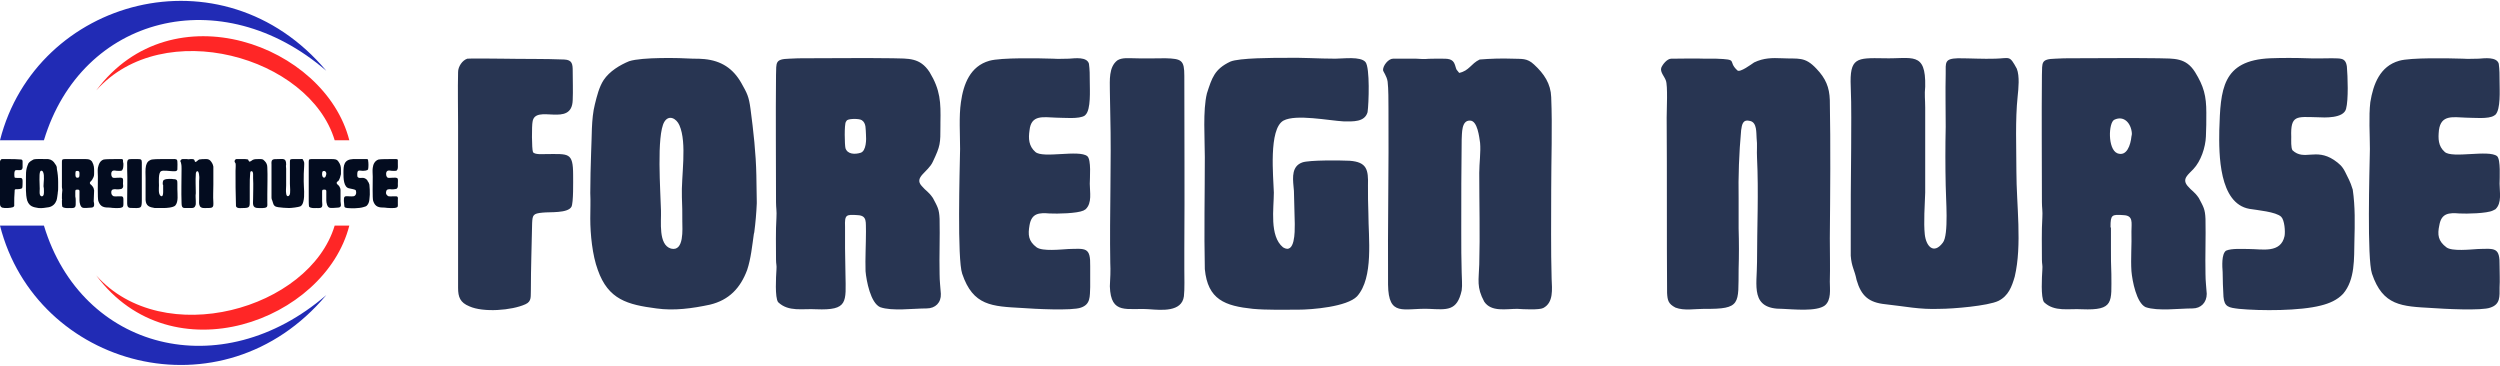
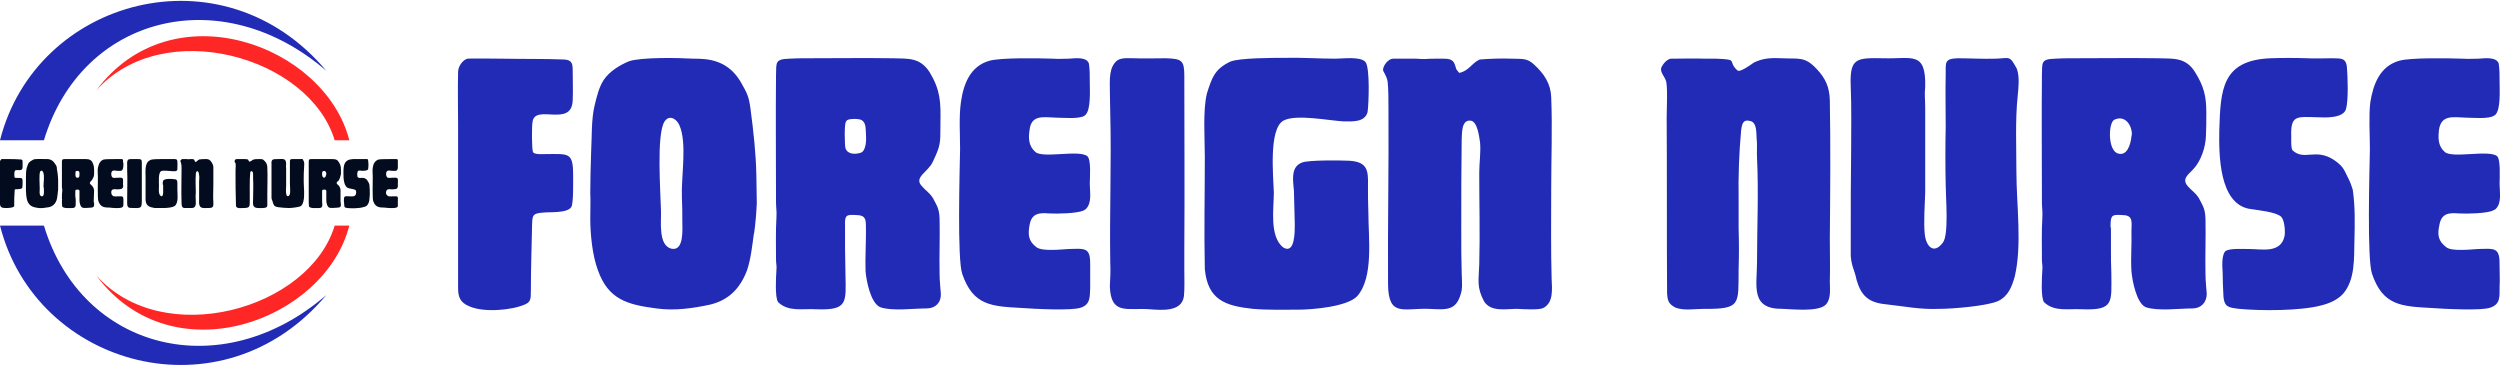
<svg xmlns="http://www.w3.org/2000/svg" xml:space="preserve" width="369px" height="54px" version="1.0" style="shape-rendering:geometricPrecision; text-rendering:geometricPrecision; image-rendering:optimizeQuality; fill-rule:evenodd; clip-rule:evenodd" viewBox="0 0 59.76 8.7">
  <defs>
    <style type="text/css">
   
    .fil2 {fill:#030C1F}
    .fil0 {fill:#212BB5}
-     .fil3 {fill:#283552}
    .fil1 {fill:#FF2626}
   
  </style>
  </defs>
  <g id="Layer_x0020_1">
-     <g id="_970519936">
+     <g id="_887504008">
      <g>
        <path class="fil0" d="M0 5.37c0.86,3.39 5.32,4.62 7.8,1.66 -2.51,2.17 -5.85,1.32 -6.75,-1.66l-1.05 0zm0 -2.04c0.86,-3.39 5.32,-4.62 7.8,-1.66 -2.51,-2.17 -5.85,-1.32 -6.75,1.66l-1.05 0z" />
        <path class="fil1" d="M8.35 5.37c-0.58,2.28 -4.24,3.63 -6.05,1.19 1.6,1.8 5.1,0.81 5.7,-1.19l0.35 0zm0 -2.04c-0.58,-2.28 -4.24,-3.63 -6.05,-1.19 1.6,-1.8 5.1,-0.81 5.7,1.19l0.35 0z" />
        <path class="fil2" d="M7.72 4.07c0.04,-0.02 0.08,0.01 0.08,0.06 0,0 0,0.01 0,0.01 -0.01,0.04 -0.02,0.1 -0.07,0.08 -0.04,-0.02 -0.04,-0.14 -0.01,-0.15zm-4.68 -0.03c0.01,0.23 0,0.46 0,0.69 0,0.04 0,0.07 0,0.11 0,0.14 0.08,0.1 0.18,0.11 0.06,0 0.15,0.01 0.16,-0.06 0.01,-0.03 0.01,-0.1 0.01,-0.13 0,-0.03 0,-0.06 0,-0.09l0 0c0,-0.27 0,-0.54 0,-0.81 0,-0.07 -0.02,-0.08 -0.09,-0.08 -0.05,0 -0.1,0 -0.15,0 -0.02,0 -0.06,0 -0.08,0.01 -0.04,0.03 -0.03,0.09 -0.03,0.14 0,0.04 0,0.07 0,0.11zm-2.54 -0.25c-0.1,-0.01 -0.2,-0.01 -0.29,-0.01 -0.02,0 -0.15,0 -0.17,0 -0.02,0.01 -0.04,0.04 -0.04,0.06 0,0.09 0,0.17 0,0.26 0,0.25 0,0.5 0,0.75 0,0.04 0.01,0.07 0.05,0.09 0.07,0.02 0.2,0.01 0.26,-0.01 0.04,-0.02 0.03,-0.04 0.03,-0.07 0,-0.1 0,-0.21 0.01,-0.31 0,-0.04 0,-0.05 0.04,-0.05 0.04,0 0.12,0 0.14,-0.03 0.01,-0.02 0.01,-0.12 0.01,-0.15 0,-0.1 -0.02,-0.09 -0.13,-0.09 -0.01,0 -0.05,0 -0.06,-0.01 -0.01,-0.02 -0.01,-0.13 0,-0.14 0.01,-0.09 0.18,0.03 0.19,-0.1 0,-0.05 0,-0.1 0,-0.14 0,-0.03 -0.01,-0.05 -0.04,-0.05zm8.33 0.6c-0.01,-0.03 -0.02,-0.06 -0.04,-0.08 -0.01,-0.03 -0.02,-0.04 -0.05,-0.06 -0.08,-0.05 -0.14,0.01 -0.19,-0.04 -0.01,-0.01 -0.01,-0.05 -0.01,-0.06 0,-0.11 0.03,-0.1 0.12,-0.09 0.04,0 0.13,0 0.14,-0.04 0.01,-0.05 0.01,-0.15 0,-0.2 0,-0.05 -0.03,-0.04 -0.07,-0.04 -0.04,0 -0.07,0 -0.11,0 -0.06,0 -0.12,0 -0.18,0 -0.22,0.01 -0.23,0.15 -0.23,0.33 0,0.12 0,0.35 0.14,0.37 0.03,0.01 0.12,0.02 0.15,0.04 0.01,0.01 0.02,0.07 0.01,0.09 -0.02,0.08 -0.1,0.06 -0.16,0.06 -0.03,0 -0.09,-0.01 -0.11,0.01 -0.02,0.01 -0.02,0.07 -0.02,0.1 0,0.03 0.01,0.07 0.01,0.11 0,0.05 0.02,0.05 0.07,0.06 0.1,0.01 0.28,0.01 0.38,-0.02 0.04,-0.01 0.08,-0.02 0.1,-0.05 0.06,-0.07 0.05,-0.17 0.06,-0.25 0,-0.08 0,-0.16 -0.01,-0.24l0 0zm-5.88 0.36c0,-0.09 -0.03,-0.08 -0.11,-0.08 -0.03,0 -0.12,0.01 -0.14,-0.01 -0.04,-0.03 -0.04,-0.06 -0.04,-0.1 0.01,-0.06 0.05,-0.06 0.1,-0.06 0.03,0.01 0.13,0 0.15,-0.01l0.01 -0.01c0.04,-0.03 0.02,-0.08 0.02,-0.11 0,-0.03 0.01,-0.12 -0.01,-0.13 -0.04,-0.04 -0.2,0.01 -0.24,-0.02 -0.03,-0.03 -0.03,-0.06 -0.03,-0.1 0.01,-0.08 0.07,-0.07 0.13,-0.06 0.03,0 0.1,0.01 0.13,-0.01l0 -0.01c0.03,-0.02 0.03,-0.11 0.03,-0.15 -0.01,-0.03 -0.01,-0.06 -0.01,-0.09 -0.01,-0.03 -0.06,-0.02 -0.09,-0.02 -0.03,0 -0.05,0 -0.08,0 -0.06,0 -0.24,0 -0.29,0.01 -0.09,0.03 -0.12,0.11 -0.14,0.2 -0.01,0.06 0,0.15 0,0.21 0,0.11 -0.01,0.52 0.01,0.58 0.05,0.15 0.14,0.16 0.28,0.16 0.05,0.01 0.23,0.02 0.27,0 0.05,-0.01 0.05,-0.05 0.05,-0.09 0,-0.04 0,-0.07 0,-0.1zm0.95 -0.35c0,0.05 0,0.1 0,0.15l0 0.01c0,0.03 0,0.14 -0.06,0.1 -0.06,-0.05 -0.04,-0.18 -0.04,-0.25 0,-0.08 -0.02,-0.3 0.05,-0.34 0.05,-0.03 0.21,0 0.28,0 0.04,0 0.1,0.01 0.11,-0.04 0,-0.04 0.01,-0.21 -0.01,-0.23 -0.02,-0.03 -0.1,-0.02 -0.14,-0.02 -0.08,0 -0.16,0 -0.24,0 -0.05,0 -0.21,0 -0.25,0.02 -0.07,0.03 -0.09,0.07 -0.11,0.14 -0.02,0.08 -0.01,0.21 -0.01,0.3 0,0.17 0,0.35 0,0.52 0.01,0.14 0.09,0.17 0.22,0.19 0.07,0 0.15,0 0.21,0 0.07,0 0.23,-0.01 0.28,-0.06 0.08,-0.09 0.05,-0.27 0.05,-0.39 0,-0.04 0,-0.08 0,-0.13 0,-0.07 0,-0.11 -0.09,-0.11 -0.04,-0.01 -0.18,-0.01 -0.21,0.01 -0.05,0.01 -0.05,0.06 -0.05,0.11 0,0 0,0.01 0.01,0.02zm-2.94 -0.32c0.02,-0.04 0.06,-0.02 0.07,0.01 0.04,0.09 0.01,0.24 0.01,0.34 0.01,0.04 0.01,0.07 0.01,0.11 0,0.03 0.01,0.14 -0.06,0.13 -0.06,-0.02 -0.04,-0.13 -0.04,-0.18 0,-0.09 -0.02,-0.35 0.01,-0.41zm0.42 0.51c0.01,-0.05 0.01,-0.09 0.01,-0.13l0 -0.01c0,-0.04 0,-0.08 0,-0.12 0,-0.11 -0.01,-0.21 -0.03,-0.31 0,-0.06 -0.01,-0.08 -0.04,-0.12 -0.04,-0.07 -0.09,-0.11 -0.17,-0.12 -0.02,0 -0.04,0 -0.05,0 -0.07,0 -0.24,-0.01 -0.3,0.01 -0.04,0.02 -0.09,0.05 -0.12,0.09 -0.02,0.04 -0.03,0.08 -0.04,0.11 -0.02,0.07 -0.02,0.16 -0.02,0.23 0,0.06 0,0.13 0,0.19 0,0.04 0,0.08 0,0.12 0,0.07 0.01,0.17 0.03,0.24 0.05,0.14 0.14,0.16 0.27,0.18 0.09,0.01 0.17,-0.01 0.25,-0.02 0.09,-0.02 0.15,-0.08 0.18,-0.16 0.02,-0.06 0.02,-0.12 0.03,-0.17l0 -0.01zm5.61 -0.81c-0.06,0 -0.06,0.02 -0.06,0.07 0,0.08 0,0.17 0,0.25 0,0.09 0,0.18 0,0.27 0,0.06 0.02,0.23 -0.01,0.27 -0.04,0.06 -0.08,0.01 -0.08,-0.04 -0.01,-0.05 0,-0.14 0,-0.19 0,-0.14 0,-0.27 0,-0.4 0,-0.04 -0.01,-0.06 0,-0.1 0,-0.16 -0.07,-0.13 -0.2,-0.13 -0.12,0 -0.16,0 -0.15,0.13 0,0.1 0,0.2 0,0.29 0,0.14 0,0.28 0,0.43 0,0.02 0,0.04 0,0.06l0 0.01c0,0.05 0.02,0.06 0.03,0.11 0.02,0.08 0.05,0.11 0.13,0.12 0.09,0.01 0.16,0.02 0.26,0.02 0.06,0 0.22,-0.02 0.27,-0.04 0.04,-0.02 0.06,-0.07 0.07,-0.11 0.04,-0.15 0.01,-0.34 0.01,-0.49 0,-0.12 0,-0.24 0.01,-0.35 0,-0.04 0.01,-0.1 -0.01,-0.13 -0.03,-0.07 -0.03,-0.05 -0.09,-0.05 -0.06,0 -0.12,0 -0.18,0zm-0.6 0.2c0,-0.06 -0.02,-0.11 -0.06,-0.15 -0.05,-0.06 -0.08,-0.05 -0.16,-0.05 -0.05,0 -0.09,0 -0.13,0.02 -0.01,0.01 -0.07,0.05 -0.08,0.04 -0.05,-0.05 0.01,-0.05 -0.1,-0.06 -0.01,0 -0.03,0 -0.05,0 -0.05,0 -0.1,0 -0.15,0l-0.01 0c-0.02,0 -0.04,0.03 -0.04,0.04 -0.01,0.02 0.01,0.05 0.02,0.06 0.01,0.03 0,0.14 0,0.18 0,0.27 0,0.54 0.01,0.81 0,0.04 0,0.05 0.03,0.07 0.04,0.02 0.09,0.01 0.14,0.01 0.17,0 0.16,-0.03 0.16,-0.19 0,-0.06 0,-0.12 0,-0.19 0,-0.04 0,-0.09 0,-0.13 0,-0.11 0,-0.22 0.01,-0.32 0,-0.03 0.01,-0.06 0.04,-0.05 0.03,0.01 0.03,0.06 0.03,0.08 0,0.03 0,0.06 0,0.09 0.01,0.17 0,0.33 0,0.49 0,0.11 -0.03,0.22 0.12,0.22 0.05,0 0.16,0.01 0.2,-0.02 0.03,-0.02 0.02,-0.07 0.02,-0.11 0,-0.07 0,-0.13 0,-0.2 0,-0.22 0.01,-0.43 0,-0.64zm-1.63 -0.19c-0.04,0.02 -0.05,0.05 -0.09,0.06 -0.02,-0.02 -0.01,-0.01 -0.02,-0.04 -0.01,-0.03 -0.04,-0.03 -0.07,-0.03l-0.03 0c-0.05,0 -0.03,0.01 -0.08,0l-0.11 0c-0.02,0 -0.05,0.03 -0.05,0.05 0,0.01 0.02,0.03 0.02,0.06 0.01,0.03 0.01,0.09 0.01,0.12 0,0.28 -0.01,0.55 0,0.82 0,0.16 0.07,0.11 0.18,0.12 0.09,0 0.14,0.01 0.16,-0.09 0,-0.02 0,-0.06 0,-0.08 0,-0.06 -0.01,-0.12 0,-0.18 0,-0.01 0,-0.02 0,-0.03l0 0c0,-0.14 -0.01,-0.28 0,-0.41 0,-0.03 0,-0.09 0.04,-0.09 0.03,0 0.04,0.08 0.04,0.1 0.01,0.05 0,0.1 0,0.14 0,0.15 0,0.29 0,0.43 0,0.07 -0.01,0.11 0.02,0.17 0.04,0.05 0.1,0.04 0.16,0.04 0.02,0 0.1,0 0.12,-0.01 0.05,-0.02 0.04,-0.08 0.04,-0.13 -0.01,-0.14 0,-0.28 0,-0.42 0,-0.14 0,-0.29 0,-0.43 -0.01,-0.06 -0.04,-0.11 -0.08,-0.15 -0.04,-0.03 -0.06,-0.03 -0.11,-0.03 -0.05,0 -0.1,0 -0.15,0.01zm-2.95 0.28c0.02,-0.01 0.06,-0.01 0.07,0 0.02,0.01 0.02,0.04 0.02,0.06 0,0.03 0,0.08 -0.02,0.09 -0.03,0.01 -0.06,0.01 -0.07,-0.02 -0.01,-0.02 -0.01,-0.11 0,-0.12 0,-0.01 0,-0.01 0,-0.01zm-0.26 -0.29c-0.07,0 -0.07,0.02 -0.07,0.08 0,0.19 0,0.39 0,0.59 0,0.03 0.01,0.04 0.01,0.07 -0.01,0.07 -0.01,0.13 -0.01,0.2 0,0.02 0.01,0.02 0,0.05 0,0.03 0,0.12 0.01,0.15 0.05,0.04 0.12,0.03 0.18,0.03 0.15,0.01 0.14,-0.03 0.14,-0.16 0,-0.04 0,-0.08 -0.01,-0.12 0,-0.04 0,-0.07 0,-0.1l0 -0.01c0,-0.05 0.01,-0.05 0.06,-0.05 0.05,0 0.04,0.04 0.04,0.08 0,0.06 0,0.12 0,0.18 0,0.05 0.02,0.15 0.07,0.17 0.05,0.02 0.15,0 0.21,0 0.04,0 0.07,-0.02 0.07,-0.06 0,-0.03 0,-0.06 -0.01,-0.09 0,-0.09 0.01,-0.18 0.01,-0.26 -0.01,-0.05 -0.01,-0.06 -0.04,-0.1 -0.02,-0.03 -0.03,-0.03 -0.05,-0.05 -0.04,-0.05 0.03,-0.07 0.05,-0.12 0.04,-0.07 0.04,-0.08 0.04,-0.17l0 -0.01c0,-0.09 0,-0.15 -0.05,-0.24 -0.05,-0.06 -0.1,-0.06 -0.17,-0.06 -0.14,0 -0.27,0 -0.4,0 -0.03,0 -0.06,0 -0.08,0zm7.96 0.97c0.01,-0.09 -0.02,-0.08 -0.1,-0.08 -0.03,0 -0.12,0.01 -0.14,-0.01 -0.04,-0.03 -0.05,-0.06 -0.04,-0.1 0.01,-0.06 0.05,-0.06 0.1,-0.06 0.03,0.01 0.12,0 0.15,-0.01l0.01 -0.01c0.03,-0.03 0.02,-0.08 0.02,-0.11 0,-0.03 0.01,-0.12 -0.01,-0.13 -0.04,-0.04 -0.21,0.01 -0.24,-0.02 -0.03,-0.03 -0.03,-0.06 -0.03,-0.1 0.01,-0.08 0.07,-0.07 0.13,-0.06 0.03,0 0.1,0.01 0.13,-0.01l0 -0.01c0.03,-0.02 0.02,-0.11 0.02,-0.15 0,-0.03 0,-0.06 0,-0.09 -0.01,-0.03 -0.07,-0.02 -0.09,-0.02 -0.03,0 -0.05,0 -0.08,0 -0.06,0 -0.24,0 -0.29,0.01 -0.09,0.03 -0.13,0.11 -0.14,0.2 -0.01,0.06 0,0.15 0,0.21 0,0.11 -0.01,0.52 0.01,0.58 0.05,0.15 0.14,0.16 0.28,0.16 0.05,0.01 0.23,0.02 0.27,0 0.05,-0.01 0.04,-0.05 0.04,-0.09 0,-0.04 0,-0.07 0,-0.1zm-2.07 -0.97c-0.06,0 -0.06,0.02 -0.06,0.08 0,0.19 0,0.39 0,0.59 0,0.03 0,0.04 0,0.07 0,0.07 0,0.13 0,0.2 0,0.02 0,0.02 0,0.05 0,0.03 0,0.12 0.01,0.15 0.05,0.04 0.11,0.03 0.18,0.03 0.15,0.01 0.14,-0.03 0.13,-0.16 0,-0.04 0,-0.08 0,-0.12 0,-0.04 0,-0.07 0,-0.1l0 -0.01c0,-0.05 0.01,-0.05 0.06,-0.05 0.05,0 0.04,0.04 0.04,0.08 0,0.06 0,0.12 0,0.18 0,0.05 0.02,0.15 0.07,0.17 0.05,0.02 0.15,0 0.21,0 0.04,0 0.07,-0.02 0.07,-0.06 0,-0.03 -0.01,-0.06 -0.01,-0.09 0,-0.09 0,-0.18 0,-0.26 0,-0.05 -0.01,-0.06 -0.03,-0.1 -0.02,-0.03 -0.03,-0.03 -0.05,-0.05 -0.03,-0.04 0,-0.06 0.03,-0.08 0.03,-0.04 0.05,-0.11 0.06,-0.16 0,-0.03 0,-0.07 0,-0.11 0,-0.07 -0.01,-0.12 -0.06,-0.19 -0.04,-0.06 -0.09,-0.06 -0.17,-0.06 -0.13,0 -0.26,0 -0.4,0 -0.02,0 -0.05,0 -0.08,0z" />
      </g>
-       <path class="fil3" d="M50.54 2.84c0.23,-0.11 0.4,0.08 0.42,0.32 0,0.02 0,0.05 -0.01,0.08 -0.02,0.2 -0.11,0.49 -0.34,0.4 -0.23,-0.1 -0.21,-0.73 -0.07,-0.8zm-24 -0.14c0.03,1.18 -0.02,2.37 0,3.56 0.01,0.19 0,0.37 -0.01,0.56 0.02,0.7 0.42,0.51 0.95,0.55 0.28,0.02 0.77,0.07 0.82,-0.31 0.02,-0.16 0.01,-0.48 0.01,-0.65 0,-0.15 0,-0.3 0,-0.45l0 -0.04c0.01,-1.38 0,-2.76 0,-4.13 0,-0.37 -0.06,-0.41 -0.45,-0.42 -0.25,0 -0.5,0.01 -0.76,0 -0.12,0 -0.28,-0.02 -0.39,0.05 -0.21,0.16 -0.18,0.48 -0.18,0.72 0,0.19 0.01,0.38 0.01,0.56zm-13.05 -1.3c-0.48,-0.02 -0.99,-0.01 -1.48,-0.02 -0.11,0 -0.78,-0.01 -0.84,0 -0.12,0.04 -0.22,0.19 -0.22,0.32 -0.01,0.42 0,0.86 0,1.29 0,1.29 0,2.58 0,3.87 0,0.22 0.05,0.35 0.27,0.44 0.33,0.15 1.01,0.1 1.34,-0.05 0.16,-0.07 0.12,-0.2 0.13,-0.35 0,-0.52 0.02,-1.06 0.03,-1.59 0.01,-0.19 0.02,-0.23 0.25,-0.25 0.17,-0.02 0.6,0.02 0.69,-0.14 0.05,-0.1 0.04,-0.61 0.04,-0.76 0,-0.55 -0.11,-0.5 -0.64,-0.5 -0.07,0 -0.29,0.02 -0.32,-0.05 -0.03,-0.07 -0.03,-0.63 -0.01,-0.72 0.06,-0.44 0.94,0.15 0.96,-0.52 0.01,-0.22 0,-0.47 0,-0.69 0,-0.17 -0.01,-0.27 -0.2,-0.28zm42.74 3.08c-0.04,-0.14 -0.11,-0.27 -0.17,-0.39 -0.07,-0.14 -0.14,-0.2 -0.27,-0.29 -0.44,-0.29 -0.71,0.03 -0.99,-0.23 -0.04,-0.06 -0.03,-0.24 -0.03,-0.32 -0.02,-0.53 0.13,-0.48 0.62,-0.47 0.18,0.01 0.63,0.03 0.69,-0.2 0.06,-0.22 0.04,-0.77 0.02,-1.01 -0.03,-0.23 -0.17,-0.19 -0.36,-0.2 -0.2,0 -0.39,0.01 -0.59,0 -0.28,-0.01 -0.6,-0.01 -0.88,0 -1.16,0.05 -1.19,0.75 -1.22,1.72 -0.01,0.57 -0.01,1.75 0.72,1.88 0.18,0.03 0.64,0.07 0.76,0.19 0.08,0.08 0.1,0.35 0.08,0.46 -0.09,0.42 -0.54,0.31 -0.84,0.31 -0.15,0 -0.43,-0.02 -0.56,0.04 -0.11,0.08 -0.09,0.38 -0.08,0.51 0,0.2 0.01,0.39 0.02,0.59 0.02,0.25 0.13,0.26 0.37,0.29 0.52,0.05 1.46,0.05 1.96,-0.08 0.2,-0.05 0.39,-0.13 0.53,-0.28 0.29,-0.34 0.26,-0.85 0.27,-1.27 0.01,-0.4 0.02,-0.81 -0.04,-1.22l-0.01 -0.03zm-30.17 1.86c0.01,-0.46 -0.11,-0.42 -0.52,-0.41 -0.18,0.01 -0.62,0.06 -0.76,-0.04 -0.2,-0.15 -0.21,-0.3 -0.17,-0.53 0.05,-0.29 0.23,-0.3 0.48,-0.28 0.18,0.01 0.66,0 0.81,-0.07l0.05 -0.03c0.16,-0.15 0.1,-0.41 0.1,-0.61 0,-0.13 0.04,-0.58 -0.06,-0.66 -0.2,-0.16 -1.06,0.06 -1.24,-0.1 -0.16,-0.14 -0.17,-0.32 -0.14,-0.52 0.04,-0.38 0.33,-0.31 0.64,-0.3 0.17,0 0.55,0.04 0.68,-0.05l0.02 -0.02c0.13,-0.13 0.1,-0.59 0.1,-0.79 0,-0.15 0,-0.29 -0.02,-0.43 -0.05,-0.17 -0.33,-0.13 -0.48,-0.12 -0.14,0 -0.24,0.01 -0.38,0 -0.32,-0.01 -1.24,-0.03 -1.52,0.05 -0.46,0.13 -0.62,0.56 -0.68,0.99 -0.05,0.34 -0.02,0.77 -0.02,1.12 -0.01,0.52 -0.07,2.63 0.05,2.98 0.26,0.77 0.71,0.78 1.44,0.82 0.26,0.02 1.19,0.07 1.4,-0.01 0.23,-0.08 0.21,-0.26 0.22,-0.49 0,-0.16 0,-0.33 0,-0.5zm4.87 -1.8c0.01,0.26 0.01,0.52 0.02,0.78l0 0.03c0,0.15 0.01,0.72 -0.28,0.54 -0.33,-0.27 -0.22,-0.93 -0.22,-1.31 -0.01,-0.37 -0.13,-1.52 0.23,-1.72 0.3,-0.16 1.08,0 1.45,0.02 0.21,0 0.49,0.02 0.56,-0.22 0.03,-0.2 0.06,-1.07 -0.05,-1.2 -0.12,-0.14 -0.53,-0.08 -0.72,-0.08 -0.4,0 -0.8,-0.03 -1.21,-0.02 -0.26,0 -1.09,0 -1.3,0.09 -0.38,0.18 -0.44,0.39 -0.56,0.76 -0.1,0.41 -0.05,1.08 -0.05,1.52 0,0.89 -0.02,1.78 0,2.68 0.07,0.73 0.48,0.88 1.15,0.95 0.33,0.03 0.73,0.02 1.07,0.02 0.35,0 1.18,-0.07 1.42,-0.32 0.4,-0.45 0.27,-1.4 0.27,-1.98 -0.01,-0.22 -0.01,-0.45 -0.01,-0.67 0.01,-0.37 -0.02,-0.56 -0.44,-0.59 -0.21,-0.01 -0.96,-0.02 -1.13,0.04 -0.25,0.09 -0.23,0.35 -0.21,0.57 0,0.04 0.01,0.07 0.01,0.11zm-15.05 -1.65c0.11,-0.18 0.29,-0.08 0.36,0.08 0.19,0.43 0.04,1.22 0.06,1.72 0.01,0.2 0.01,0.37 0.01,0.58 0,0.17 0.05,0.73 -0.27,0.65 -0.31,-0.09 -0.23,-0.65 -0.24,-0.91 -0.01,-0.44 -0.11,-1.8 0.08,-2.12zm2.15 2.64c0.03,-0.23 0.05,-0.46 0.06,-0.69l0 -0.04c0,-0.21 -0.01,-0.42 -0.01,-0.63 -0.01,-0.53 -0.07,-1.06 -0.14,-1.59 -0.04,-0.3 -0.08,-0.37 -0.22,-0.62 -0.2,-0.35 -0.48,-0.53 -0.88,-0.57 -0.09,-0.01 -0.18,-0.01 -0.27,-0.01 -0.33,-0.02 -1.22,-0.04 -1.53,0.06 -0.22,0.09 -0.47,0.24 -0.61,0.45 -0.11,0.17 -0.16,0.38 -0.21,0.58 -0.09,0.35 -0.07,0.8 -0.09,1.16 -0.01,0.32 -0.02,0.64 -0.02,0.96 0.01,0.21 0,0.4 0,0.61 0,0.38 0.05,0.88 0.18,1.23 0.25,0.71 0.71,0.83 1.4,0.92 0.42,0.06 0.86,0 1.28,-0.09 0.46,-0.11 0.73,-0.4 0.89,-0.83 0.09,-0.27 0.12,-0.58 0.16,-0.86l0.01 -0.04zm28.77 -4.16c-0.32,0.01 -0.29,0.1 -0.29,0.37 -0.01,0.41 0,0.85 0,1.27 -0.01,0.47 -0.01,0.94 0,1.4 0,0.28 0.08,1.19 -0.07,1.37 -0.22,0.29 -0.4,0.08 -0.43,-0.2 -0.03,-0.28 0,-0.71 0.01,-1 0,-0.68 0,-1.36 0,-2.03 0,-0.19 -0.02,-0.31 0,-0.5 0.02,-0.86 -0.32,-0.66 -0.99,-0.68 -0.65,-0.01 -0.82,-0.02 -0.79,0.68 0.02,0.48 0.01,0.99 0.01,1.47 -0.01,0.73 -0.01,1.47 -0.01,2.2 0,0.11 0,0.22 0,0.33l0 0.04c0.02,0.27 0.09,0.33 0.14,0.58 0.11,0.38 0.29,0.54 0.69,0.58 0.47,0.05 0.81,0.13 1.3,0.11 0.31,0 1.15,-0.07 1.4,-0.19 0.24,-0.12 0.32,-0.34 0.39,-0.58 0.18,-0.76 0.04,-1.72 0.04,-2.51 0,-0.58 -0.03,-1.23 0.03,-1.8 0.02,-0.19 0.05,-0.48 -0.02,-0.66 -0.18,-0.33 -0.16,-0.25 -0.51,-0.24 -0.3,0.01 -0.6,-0.01 -0.9,-0.01zm-3.06 1c-0.01,-0.31 -0.1,-0.52 -0.32,-0.75 -0.28,-0.3 -0.43,-0.23 -0.82,-0.25 -0.24,-0.01 -0.44,-0.01 -0.67,0.1 -0.06,0.04 -0.34,0.25 -0.4,0.19 -0.25,-0.23 0.05,-0.26 -0.51,-0.28 -0.09,0 -0.18,0 -0.27,0 -0.25,-0.01 -0.51,0 -0.76,0l-0.04 0c-0.1,0 -0.21,0.14 -0.24,0.22 -0.03,0.1 0.08,0.21 0.11,0.3 0.05,0.12 0.02,0.7 0.02,0.89 0.01,1.39 0,2.79 0.01,4.19 0.01,0.18 0.03,0.26 0.2,0.35 0.21,0.08 0.46,0.03 0.69,0.03 0.89,0.01 0.81,-0.12 0.82,-0.95 0.01,-0.33 0.01,-0.64 0,-0.97 0,-0.24 0,-0.47 0,-0.7 -0.01,-0.55 0.01,-1.1 0.06,-1.65 0.02,-0.14 0.04,-0.27 0.22,-0.22 0.16,0.04 0.14,0.28 0.15,0.41 0.02,0.16 0,0.3 0.01,0.47 0.04,0.83 0,1.67 0,2.49 0,0.57 -0.17,1.13 0.61,1.12 0.26,0.01 0.81,0.07 1.01,-0.08 0.16,-0.13 0.12,-0.39 0.12,-0.57 0.01,-0.35 0,-0.69 0,-1.04 0.01,-1.1 0.02,-2.19 0,-3.3zm-8.37 -0.97c-0.21,0.1 -0.25,0.27 -0.49,0.32 -0.08,-0.11 -0.05,-0.03 -0.1,-0.19 -0.05,-0.16 -0.18,-0.15 -0.35,-0.15l-0.13 0c-0.28,0 -0.15,0.02 -0.45,0l-0.55 0c-0.11,0 -0.24,0.16 -0.24,0.27 0,0.04 0.09,0.14 0.11,0.28 0.02,0.16 0.02,0.47 0.02,0.64 0.01,1.4 -0.02,2.8 -0.01,4.21 0.01,0.78 0.37,0.56 0.97,0.58 0.44,0.02 0.68,0.06 0.79,-0.44 0.02,-0.13 0,-0.3 0,-0.43 -0.01,-0.31 -0.01,-0.63 -0.01,-0.94 0,-0.03 0,-0.07 0,-0.11l0 -0.03c0,-0.7 0,-1.4 0.01,-2.1 0.01,-0.14 -0.01,-0.46 0.2,-0.45 0.18,0 0.22,0.4 0.24,0.53 0.02,0.22 -0.02,0.49 -0.02,0.72 0,0.73 0.02,1.46 0,2.19 -0.01,0.37 -0.07,0.54 0.12,0.89 0.17,0.25 0.52,0.17 0.79,0.17 0.13,0.01 0.53,0.03 0.62,-0.02 0.25,-0.13 0.21,-0.45 0.2,-0.7 -0.02,-0.7 -0.01,-1.43 -0.01,-2.13 0,-0.73 0.03,-1.48 0,-2.21 -0.01,-0.32 -0.17,-0.56 -0.41,-0.78 -0.17,-0.16 -0.29,-0.13 -0.52,-0.14 -0.25,-0.01 -0.54,0 -0.78,0.02zm-15.12 1.45c0.06,-0.04 0.29,-0.04 0.35,0 0.11,0.07 0.09,0.22 0.1,0.34 0.01,0.11 0.01,0.4 -0.13,0.44 -0.13,0.04 -0.31,0.04 -0.36,-0.11 -0.02,-0.08 -0.03,-0.57 0.01,-0.63 0.01,-0.02 0.02,-0.03 0.03,-0.04zm-1.38 -1.47c-0.35,0.01 -0.31,0.09 -0.32,0.39 -0.01,1.01 0,2.03 0,3.04 0,0.14 0.02,0.21 0.01,0.37 -0.02,0.32 -0.01,0.68 -0.01,1 0,0.12 0.02,0.13 0.01,0.25 -0.01,0.16 -0.04,0.66 0.04,0.77 0.25,0.24 0.59,0.15 0.91,0.17 0.77,0.03 0.71,-0.17 0.7,-0.84 0,-0.2 -0.01,-0.41 -0.01,-0.62 0,-0.16 0,-0.32 0,-0.48l0 -0.03c-0.01,-0.29 0.02,-0.3 0.3,-0.28 0.24,0.01 0.19,0.18 0.2,0.39 0,0.31 -0.02,0.65 -0.01,0.95 0.02,0.23 0.12,0.76 0.35,0.86 0.28,0.1 0.79,0.03 1.11,0.03 0.21,0 0.35,-0.14 0.34,-0.35 -0.01,-0.15 -0.03,-0.31 -0.03,-0.47 -0.01,-0.44 0.01,-0.88 0,-1.32 -0.01,-0.24 -0.05,-0.29 -0.16,-0.5 -0.11,-0.16 -0.16,-0.16 -0.27,-0.29 -0.19,-0.21 0.16,-0.33 0.27,-0.58 0.18,-0.38 0.18,-0.43 0.18,-0.86l0 -0.07c0.01,-0.49 0,-0.78 -0.26,-1.21 -0.23,-0.35 -0.5,-0.32 -0.88,-0.33 -0.68,-0.01 -1.38,0 -2.06,0 -0.14,0 -0.27,0 -0.41,0.01zm40.88 4.96c0.01,-0.46 -0.11,-0.42 -0.52,-0.41 -0.17,0.01 -0.62,0.06 -0.75,-0.04 -0.2,-0.15 -0.22,-0.3 -0.17,-0.53 0.05,-0.29 0.23,-0.3 0.48,-0.28 0.17,0.01 0.66,0 0.8,-0.07l0.06 -0.03c0.16,-0.15 0.1,-0.41 0.1,-0.61 0,-0.13 0.03,-0.58 -0.06,-0.66 -0.2,-0.16 -1.07,0.06 -1.25,-0.1 -0.16,-0.14 -0.16,-0.32 -0.14,-0.52 0.05,-0.38 0.34,-0.31 0.65,-0.3 0.17,0 0.54,0.04 0.67,-0.05l0.03 -0.02c0.13,-0.13 0.1,-0.59 0.1,-0.79 0,-0.15 0,-0.29 -0.02,-0.43 -0.05,-0.17 -0.34,-0.13 -0.48,-0.12 -0.14,0 -0.24,0.01 -0.38,0 -0.33,-0.01 -1.25,-0.03 -1.52,0.05 -0.46,0.13 -0.62,0.56 -0.69,0.99 -0.04,0.34 -0.01,0.77 -0.01,1.12 -0.01,0.52 -0.07,2.63 0.05,2.98 0.26,0.77 0.71,0.78 1.43,0.82 0.27,0.02 1.2,0.07 1.4,-0.01 0.24,-0.08 0.22,-0.26 0.22,-0.49 0.01,-0.16 0,-0.33 0,-0.5zm-10.62 -4.96c-0.35,0.01 -0.31,0.09 -0.32,0.39 -0.01,1.01 0,2.03 0,3.04 0,0.14 0.02,0.21 0.01,0.37 -0.02,0.32 -0.01,0.68 -0.01,1 0,0.12 0.02,0.13 0.01,0.25 -0.01,0.16 -0.04,0.66 0.04,0.77 0.25,0.24 0.59,0.15 0.91,0.17 0.77,0.03 0.7,-0.17 0.7,-0.84 -0.01,-0.2 -0.01,-0.41 -0.01,-0.62 0,-0.16 0,-0.32 0,-0.48l-0.01 -0.03c0,-0.29 0.03,-0.3 0.31,-0.28 0.24,0.01 0.19,0.18 0.19,0.39 0.01,0.31 -0.02,0.65 0,0.95 0.02,0.23 0.12,0.76 0.34,0.86 0.29,0.1 0.8,0.03 1.12,0.03 0.2,0 0.34,-0.14 0.34,-0.35 -0.01,-0.15 -0.03,-0.31 -0.03,-0.47 -0.01,-0.44 0.01,-0.88 0,-1.32 -0.01,-0.24 -0.05,-0.29 -0.16,-0.5 -0.11,-0.16 -0.16,-0.16 -0.27,-0.29 -0.14,-0.17 0.02,-0.27 0.14,-0.4 0.18,-0.19 0.29,-0.52 0.3,-0.78 0.01,-0.17 0.01,-0.39 0.01,-0.57 0,-0.4 -0.06,-0.63 -0.27,-0.97 -0.22,-0.35 -0.5,-0.32 -0.87,-0.33 -0.68,-0.01 -1.38,0 -2.06,0 -0.14,0 -0.27,0 -0.41,0.01z" />
+       <path class="fil0" d="M50.54 2.84c0.23,-0.11 0.4,0.08 0.42,0.32 0,0.02 0,0.05 -0.01,0.08 -0.02,0.2 -0.11,0.49 -0.34,0.4 -0.23,-0.1 -0.21,-0.73 -0.07,-0.8zm-24 -0.14c0.03,1.18 -0.02,2.37 0,3.56 0.01,0.19 0,0.37 -0.01,0.56 0.02,0.7 0.42,0.51 0.95,0.55 0.28,0.02 0.77,0.07 0.82,-0.31 0.02,-0.16 0.01,-0.48 0.01,-0.65 0,-0.15 0,-0.3 0,-0.45l0 -0.04c0.01,-1.38 0,-2.76 0,-4.13 0,-0.37 -0.06,-0.41 -0.45,-0.42 -0.25,0 -0.5,0.01 -0.76,0 -0.12,0 -0.28,-0.02 -0.39,0.05 -0.21,0.16 -0.18,0.48 -0.18,0.72 0,0.19 0.01,0.38 0.01,0.56zm-13.05 -1.3c-0.48,-0.02 -0.99,-0.01 -1.48,-0.02 -0.11,0 -0.78,-0.01 -0.84,0 -0.12,0.04 -0.22,0.19 -0.22,0.32 -0.01,0.42 0,0.86 0,1.29 0,1.29 0,2.58 0,3.87 0,0.22 0.05,0.35 0.27,0.44 0.33,0.15 1.01,0.1 1.34,-0.05 0.16,-0.07 0.12,-0.2 0.13,-0.35 0,-0.52 0.02,-1.06 0.03,-1.59 0.01,-0.19 0.02,-0.23 0.25,-0.25 0.17,-0.02 0.6,0.02 0.69,-0.14 0.05,-0.1 0.04,-0.61 0.04,-0.76 0,-0.55 -0.11,-0.5 -0.64,-0.5 -0.07,0 -0.29,0.02 -0.32,-0.05 -0.03,-0.07 -0.03,-0.63 -0.01,-0.72 0.06,-0.44 0.94,0.15 0.96,-0.52 0.01,-0.22 0,-0.47 0,-0.69 0,-0.17 -0.01,-0.27 -0.2,-0.28zm42.74 3.08c-0.04,-0.14 -0.11,-0.27 -0.17,-0.39 -0.07,-0.14 -0.14,-0.2 -0.27,-0.29 -0.44,-0.29 -0.71,0.03 -0.99,-0.23 -0.04,-0.06 -0.03,-0.24 -0.03,-0.32 -0.02,-0.53 0.13,-0.48 0.62,-0.47 0.18,0.01 0.63,0.03 0.69,-0.2 0.06,-0.22 0.04,-0.77 0.02,-1.01 -0.03,-0.23 -0.17,-0.19 -0.36,-0.2 -0.2,0 -0.39,0.01 -0.59,0 -0.28,-0.01 -0.6,-0.01 -0.88,0 -1.16,0.05 -1.19,0.75 -1.22,1.72 -0.01,0.57 -0.01,1.75 0.72,1.88 0.18,0.03 0.64,0.07 0.76,0.19 0.08,0.08 0.1,0.35 0.08,0.46 -0.09,0.42 -0.54,0.31 -0.84,0.31 -0.15,0 -0.43,-0.02 -0.56,0.04 -0.11,0.08 -0.09,0.38 -0.08,0.51 0,0.2 0.01,0.39 0.02,0.59 0.02,0.25 0.13,0.26 0.37,0.29 0.52,0.05 1.46,0.05 1.96,-0.08 0.2,-0.05 0.39,-0.13 0.53,-0.28 0.29,-0.34 0.26,-0.85 0.27,-1.27 0.01,-0.4 0.02,-0.81 -0.04,-1.22l-0.01 -0.03zm-30.17 1.86c0.01,-0.46 -0.11,-0.42 -0.52,-0.41 -0.18,0.01 -0.62,0.06 -0.76,-0.04 -0.2,-0.15 -0.21,-0.3 -0.17,-0.53 0.05,-0.29 0.23,-0.3 0.48,-0.28 0.18,0.01 0.66,0 0.81,-0.07l0.05 -0.03c0.16,-0.15 0.1,-0.41 0.1,-0.61 0,-0.13 0.04,-0.58 -0.06,-0.66 -0.2,-0.16 -1.06,0.06 -1.24,-0.1 -0.16,-0.14 -0.17,-0.32 -0.14,-0.52 0.04,-0.38 0.33,-0.31 0.64,-0.3 0.17,0 0.55,0.04 0.68,-0.05l0.02 -0.02c0.13,-0.13 0.1,-0.59 0.1,-0.79 0,-0.15 0,-0.29 -0.02,-0.43 -0.05,-0.17 -0.33,-0.13 -0.48,-0.12 -0.14,0 -0.24,0.01 -0.38,0 -0.32,-0.01 -1.24,-0.03 -1.52,0.05 -0.46,0.13 -0.62,0.56 -0.68,0.99 -0.05,0.34 -0.02,0.77 -0.02,1.12 -0.01,0.52 -0.07,2.63 0.05,2.98 0.26,0.77 0.71,0.78 1.44,0.82 0.26,0.02 1.19,0.07 1.4,-0.01 0.23,-0.08 0.21,-0.26 0.22,-0.49 0,-0.16 0,-0.33 0,-0.5zm4.87 -1.8c0.01,0.26 0.01,0.52 0.02,0.78l0 0.03c0,0.15 0.01,0.72 -0.28,0.54 -0.33,-0.27 -0.22,-0.93 -0.22,-1.31 -0.01,-0.37 -0.13,-1.52 0.23,-1.72 0.3,-0.16 1.08,0 1.45,0.02 0.21,0 0.49,0.02 0.56,-0.22 0.03,-0.2 0.06,-1.07 -0.05,-1.2 -0.12,-0.14 -0.53,-0.08 -0.72,-0.08 -0.4,0 -0.8,-0.03 -1.21,-0.02 -0.26,0 -1.09,0 -1.3,0.09 -0.38,0.18 -0.44,0.39 -0.56,0.76 -0.1,0.41 -0.05,1.08 -0.05,1.52 0,0.89 -0.02,1.78 0,2.68 0.07,0.73 0.48,0.88 1.15,0.95 0.33,0.03 0.73,0.02 1.07,0.02 0.35,0 1.18,-0.07 1.42,-0.32 0.4,-0.45 0.27,-1.4 0.27,-1.98 -0.01,-0.22 -0.01,-0.45 -0.01,-0.67 0.01,-0.37 -0.02,-0.56 -0.44,-0.59 -0.21,-0.01 -0.96,-0.02 -1.13,0.04 -0.25,0.09 -0.23,0.35 -0.21,0.57 0,0.04 0.01,0.07 0.01,0.11zm-15.05 -1.65c0.11,-0.18 0.29,-0.08 0.36,0.08 0.19,0.43 0.04,1.22 0.06,1.72 0.01,0.2 0.01,0.37 0.01,0.58 0,0.17 0.05,0.73 -0.27,0.65 -0.31,-0.09 -0.23,-0.65 -0.24,-0.91 -0.01,-0.44 -0.11,-1.8 0.08,-2.12zm2.15 2.64c0.03,-0.23 0.05,-0.46 0.06,-0.69l0 -0.04c0,-0.21 -0.01,-0.42 -0.01,-0.63 -0.01,-0.53 -0.07,-1.06 -0.14,-1.59 -0.04,-0.3 -0.08,-0.37 -0.22,-0.62 -0.2,-0.35 -0.48,-0.53 -0.88,-0.57 -0.09,-0.01 -0.18,-0.01 -0.27,-0.01 -0.33,-0.02 -1.22,-0.04 -1.53,0.06 -0.22,0.09 -0.47,0.24 -0.61,0.45 -0.11,0.17 -0.16,0.38 -0.21,0.58 -0.09,0.35 -0.07,0.8 -0.09,1.16 -0.01,0.32 -0.02,0.64 -0.02,0.96 0.01,0.21 0,0.4 0,0.61 0,0.38 0.05,0.88 0.18,1.23 0.25,0.71 0.71,0.83 1.4,0.92 0.42,0.06 0.86,0 1.28,-0.09 0.46,-0.11 0.73,-0.4 0.89,-0.83 0.09,-0.27 0.12,-0.58 0.16,-0.86l0.01 -0.04zm28.77 -4.16c-0.32,0.01 -0.29,0.1 -0.29,0.37 -0.01,0.41 0,0.85 0,1.27 -0.01,0.47 -0.01,0.94 0,1.4 0,0.28 0.08,1.19 -0.07,1.37 -0.22,0.29 -0.4,0.08 -0.43,-0.2 -0.03,-0.28 0,-0.71 0.01,-1 0,-0.68 0,-1.36 0,-2.03 0,-0.19 -0.02,-0.31 0,-0.5 0.02,-0.86 -0.32,-0.66 -0.99,-0.68 -0.65,-0.01 -0.82,-0.02 -0.79,0.68 0.02,0.48 0.01,0.99 0.01,1.47 -0.01,0.73 -0.01,1.47 -0.01,2.2 0,0.11 0,0.22 0,0.33l0 0.04c0.02,0.27 0.09,0.33 0.14,0.58 0.11,0.38 0.29,0.54 0.69,0.58 0.47,0.05 0.81,0.13 1.3,0.11 0.31,0 1.15,-0.07 1.4,-0.19 0.24,-0.12 0.32,-0.34 0.39,-0.58 0.18,-0.76 0.04,-1.72 0.04,-2.51 0,-0.58 -0.03,-1.23 0.03,-1.8 0.02,-0.19 0.05,-0.48 -0.02,-0.66 -0.18,-0.33 -0.16,-0.25 -0.51,-0.24 -0.3,0.01 -0.6,-0.01 -0.9,-0.01zm-3.06 1c-0.01,-0.31 -0.1,-0.52 -0.32,-0.75 -0.28,-0.3 -0.43,-0.23 -0.82,-0.25 -0.24,-0.01 -0.44,-0.01 -0.67,0.1 -0.06,0.04 -0.34,0.25 -0.4,0.19 -0.25,-0.23 0.05,-0.26 -0.51,-0.28 -0.09,0 -0.18,0 -0.27,0 -0.25,-0.01 -0.51,0 -0.76,0l-0.04 0c-0.1,0 -0.21,0.14 -0.24,0.22 -0.03,0.1 0.08,0.21 0.11,0.3 0.05,0.12 0.02,0.7 0.02,0.89 0.01,1.39 0,2.79 0.01,4.19 0.01,0.18 0.03,0.26 0.2,0.35 0.21,0.08 0.46,0.03 0.69,0.03 0.89,0.01 0.81,-0.12 0.82,-0.95 0.01,-0.33 0.01,-0.64 0,-0.97 0,-0.24 0,-0.47 0,-0.7 -0.01,-0.55 0.01,-1.1 0.06,-1.65 0.02,-0.14 0.04,-0.27 0.22,-0.22 0.16,0.04 0.14,0.28 0.15,0.41 0.02,0.16 0,0.3 0.01,0.47 0.04,0.83 0,1.67 0,2.49 0,0.57 -0.17,1.13 0.61,1.12 0.26,0.01 0.81,0.07 1.01,-0.08 0.16,-0.13 0.12,-0.39 0.12,-0.57 0.01,-0.35 0,-0.69 0,-1.04 0.01,-1.1 0.02,-2.19 0,-3.3zm-8.37 -0.97c-0.21,0.1 -0.25,0.27 -0.49,0.32 -0.08,-0.11 -0.05,-0.03 -0.1,-0.19 -0.05,-0.16 -0.18,-0.15 -0.35,-0.15l-0.13 0c-0.28,0 -0.15,0.02 -0.45,0l-0.55 0c-0.11,0 -0.24,0.16 -0.24,0.27 0,0.04 0.09,0.14 0.11,0.28 0.02,0.16 0.02,0.47 0.02,0.64 0.01,1.4 -0.02,2.8 -0.01,4.21 0.01,0.78 0.37,0.56 0.97,0.58 0.44,0.02 0.68,0.06 0.79,-0.44 0.02,-0.13 0,-0.3 0,-0.43 -0.01,-0.31 -0.01,-0.63 -0.01,-0.94 0,-0.03 0,-0.07 0,-0.11l0 -0.03c0,-0.7 0,-1.4 0.01,-2.1 0.01,-0.14 -0.01,-0.46 0.2,-0.45 0.18,0 0.22,0.4 0.24,0.53 0.02,0.22 -0.02,0.49 -0.02,0.72 0,0.73 0.02,1.46 0,2.19 -0.01,0.37 -0.07,0.54 0.12,0.89 0.17,0.25 0.52,0.17 0.79,0.17 0.13,0.01 0.53,0.03 0.62,-0.02 0.25,-0.13 0.21,-0.45 0.2,-0.7 -0.02,-0.7 -0.01,-1.43 -0.01,-2.13 0,-0.73 0.03,-1.48 0,-2.21 -0.01,-0.32 -0.17,-0.56 -0.41,-0.78 -0.17,-0.16 -0.29,-0.13 -0.52,-0.14 -0.25,-0.01 -0.54,0 -0.78,0.02zm-15.12 1.45c0.06,-0.04 0.29,-0.04 0.35,0 0.11,0.07 0.09,0.22 0.1,0.34 0.01,0.11 0.01,0.4 -0.13,0.44 -0.13,0.04 -0.31,0.04 -0.36,-0.11 -0.02,-0.08 -0.03,-0.57 0.01,-0.63 0.01,-0.02 0.02,-0.03 0.03,-0.04zm-1.38 -1.47c-0.35,0.01 -0.31,0.09 -0.32,0.39 -0.01,1.01 0,2.03 0,3.04 0,0.14 0.02,0.21 0.01,0.37 -0.02,0.32 -0.01,0.68 -0.01,1 0,0.12 0.02,0.13 0.01,0.25 -0.01,0.16 -0.04,0.66 0.04,0.77 0.25,0.24 0.59,0.15 0.91,0.17 0.77,0.03 0.71,-0.17 0.7,-0.84 0,-0.2 -0.01,-0.41 -0.01,-0.62 0,-0.16 0,-0.32 0,-0.48l0 -0.03c-0.01,-0.29 0.02,-0.3 0.3,-0.28 0.24,0.01 0.19,0.18 0.2,0.39 0,0.31 -0.02,0.65 -0.01,0.95 0.02,0.23 0.12,0.76 0.35,0.86 0.28,0.1 0.79,0.03 1.11,0.03 0.21,0 0.35,-0.14 0.34,-0.35 -0.01,-0.15 -0.03,-0.31 -0.03,-0.47 -0.01,-0.44 0.01,-0.88 0,-1.32 -0.01,-0.24 -0.05,-0.29 -0.16,-0.5 -0.11,-0.16 -0.16,-0.16 -0.27,-0.29 -0.19,-0.21 0.16,-0.33 0.27,-0.58 0.18,-0.38 0.18,-0.43 0.18,-0.86l0 -0.07c0.01,-0.49 0,-0.78 -0.26,-1.21 -0.23,-0.35 -0.5,-0.32 -0.88,-0.33 -0.68,-0.01 -1.38,0 -2.06,0 -0.14,0 -0.27,0 -0.41,0.01zm40.88 4.96c0.01,-0.46 -0.11,-0.42 -0.52,-0.41 -0.17,0.01 -0.62,0.06 -0.75,-0.04 -0.2,-0.15 -0.22,-0.3 -0.17,-0.53 0.05,-0.29 0.23,-0.3 0.48,-0.28 0.17,0.01 0.66,0 0.8,-0.07l0.06 -0.03c0.16,-0.15 0.1,-0.41 0.1,-0.61 0,-0.13 0.03,-0.58 -0.06,-0.66 -0.2,-0.16 -1.07,0.06 -1.25,-0.1 -0.16,-0.14 -0.16,-0.32 -0.14,-0.52 0.05,-0.38 0.34,-0.31 0.65,-0.3 0.17,0 0.54,0.04 0.67,-0.05l0.03 -0.02c0.13,-0.13 0.1,-0.59 0.1,-0.79 0,-0.15 0,-0.29 -0.02,-0.43 -0.05,-0.17 -0.34,-0.13 -0.48,-0.12 -0.14,0 -0.24,0.01 -0.38,0 -0.33,-0.01 -1.25,-0.03 -1.52,0.05 -0.46,0.13 -0.62,0.56 -0.69,0.99 -0.04,0.34 -0.01,0.77 -0.01,1.12 -0.01,0.52 -0.07,2.63 0.05,2.98 0.26,0.77 0.71,0.78 1.43,0.82 0.27,0.02 1.2,0.07 1.4,-0.01 0.24,-0.08 0.22,-0.26 0.22,-0.49 0.01,-0.16 0,-0.33 0,-0.5zm-10.62 -4.96c-0.35,0.01 -0.31,0.09 -0.32,0.39 -0.01,1.01 0,2.03 0,3.04 0,0.14 0.02,0.21 0.01,0.37 -0.02,0.32 -0.01,0.68 -0.01,1 0,0.12 0.02,0.13 0.01,0.25 -0.01,0.16 -0.04,0.66 0.04,0.77 0.25,0.24 0.59,0.15 0.91,0.17 0.77,0.03 0.7,-0.17 0.7,-0.84 -0.01,-0.2 -0.01,-0.41 -0.01,-0.62 0,-0.16 0,-0.32 0,-0.48l-0.01 -0.03c0,-0.29 0.03,-0.3 0.31,-0.28 0.24,0.01 0.19,0.18 0.19,0.39 0.01,0.31 -0.02,0.65 0,0.95 0.02,0.23 0.12,0.76 0.34,0.86 0.29,0.1 0.8,0.03 1.12,0.03 0.2,0 0.34,-0.14 0.34,-0.35 -0.01,-0.15 -0.03,-0.31 -0.03,-0.47 -0.01,-0.44 0.01,-0.88 0,-1.32 -0.01,-0.24 -0.05,-0.29 -0.16,-0.5 -0.11,-0.16 -0.16,-0.16 -0.27,-0.29 -0.14,-0.17 0.02,-0.27 0.14,-0.4 0.18,-0.19 0.29,-0.52 0.3,-0.78 0.01,-0.17 0.01,-0.39 0.01,-0.57 0,-0.4 -0.06,-0.63 -0.27,-0.97 -0.22,-0.35 -0.5,-0.32 -0.87,-0.33 -0.68,-0.01 -1.38,0 -2.06,0 -0.14,0 -0.27,0 -0.41,0.01z" />
    </g>
  </g>
</svg>
